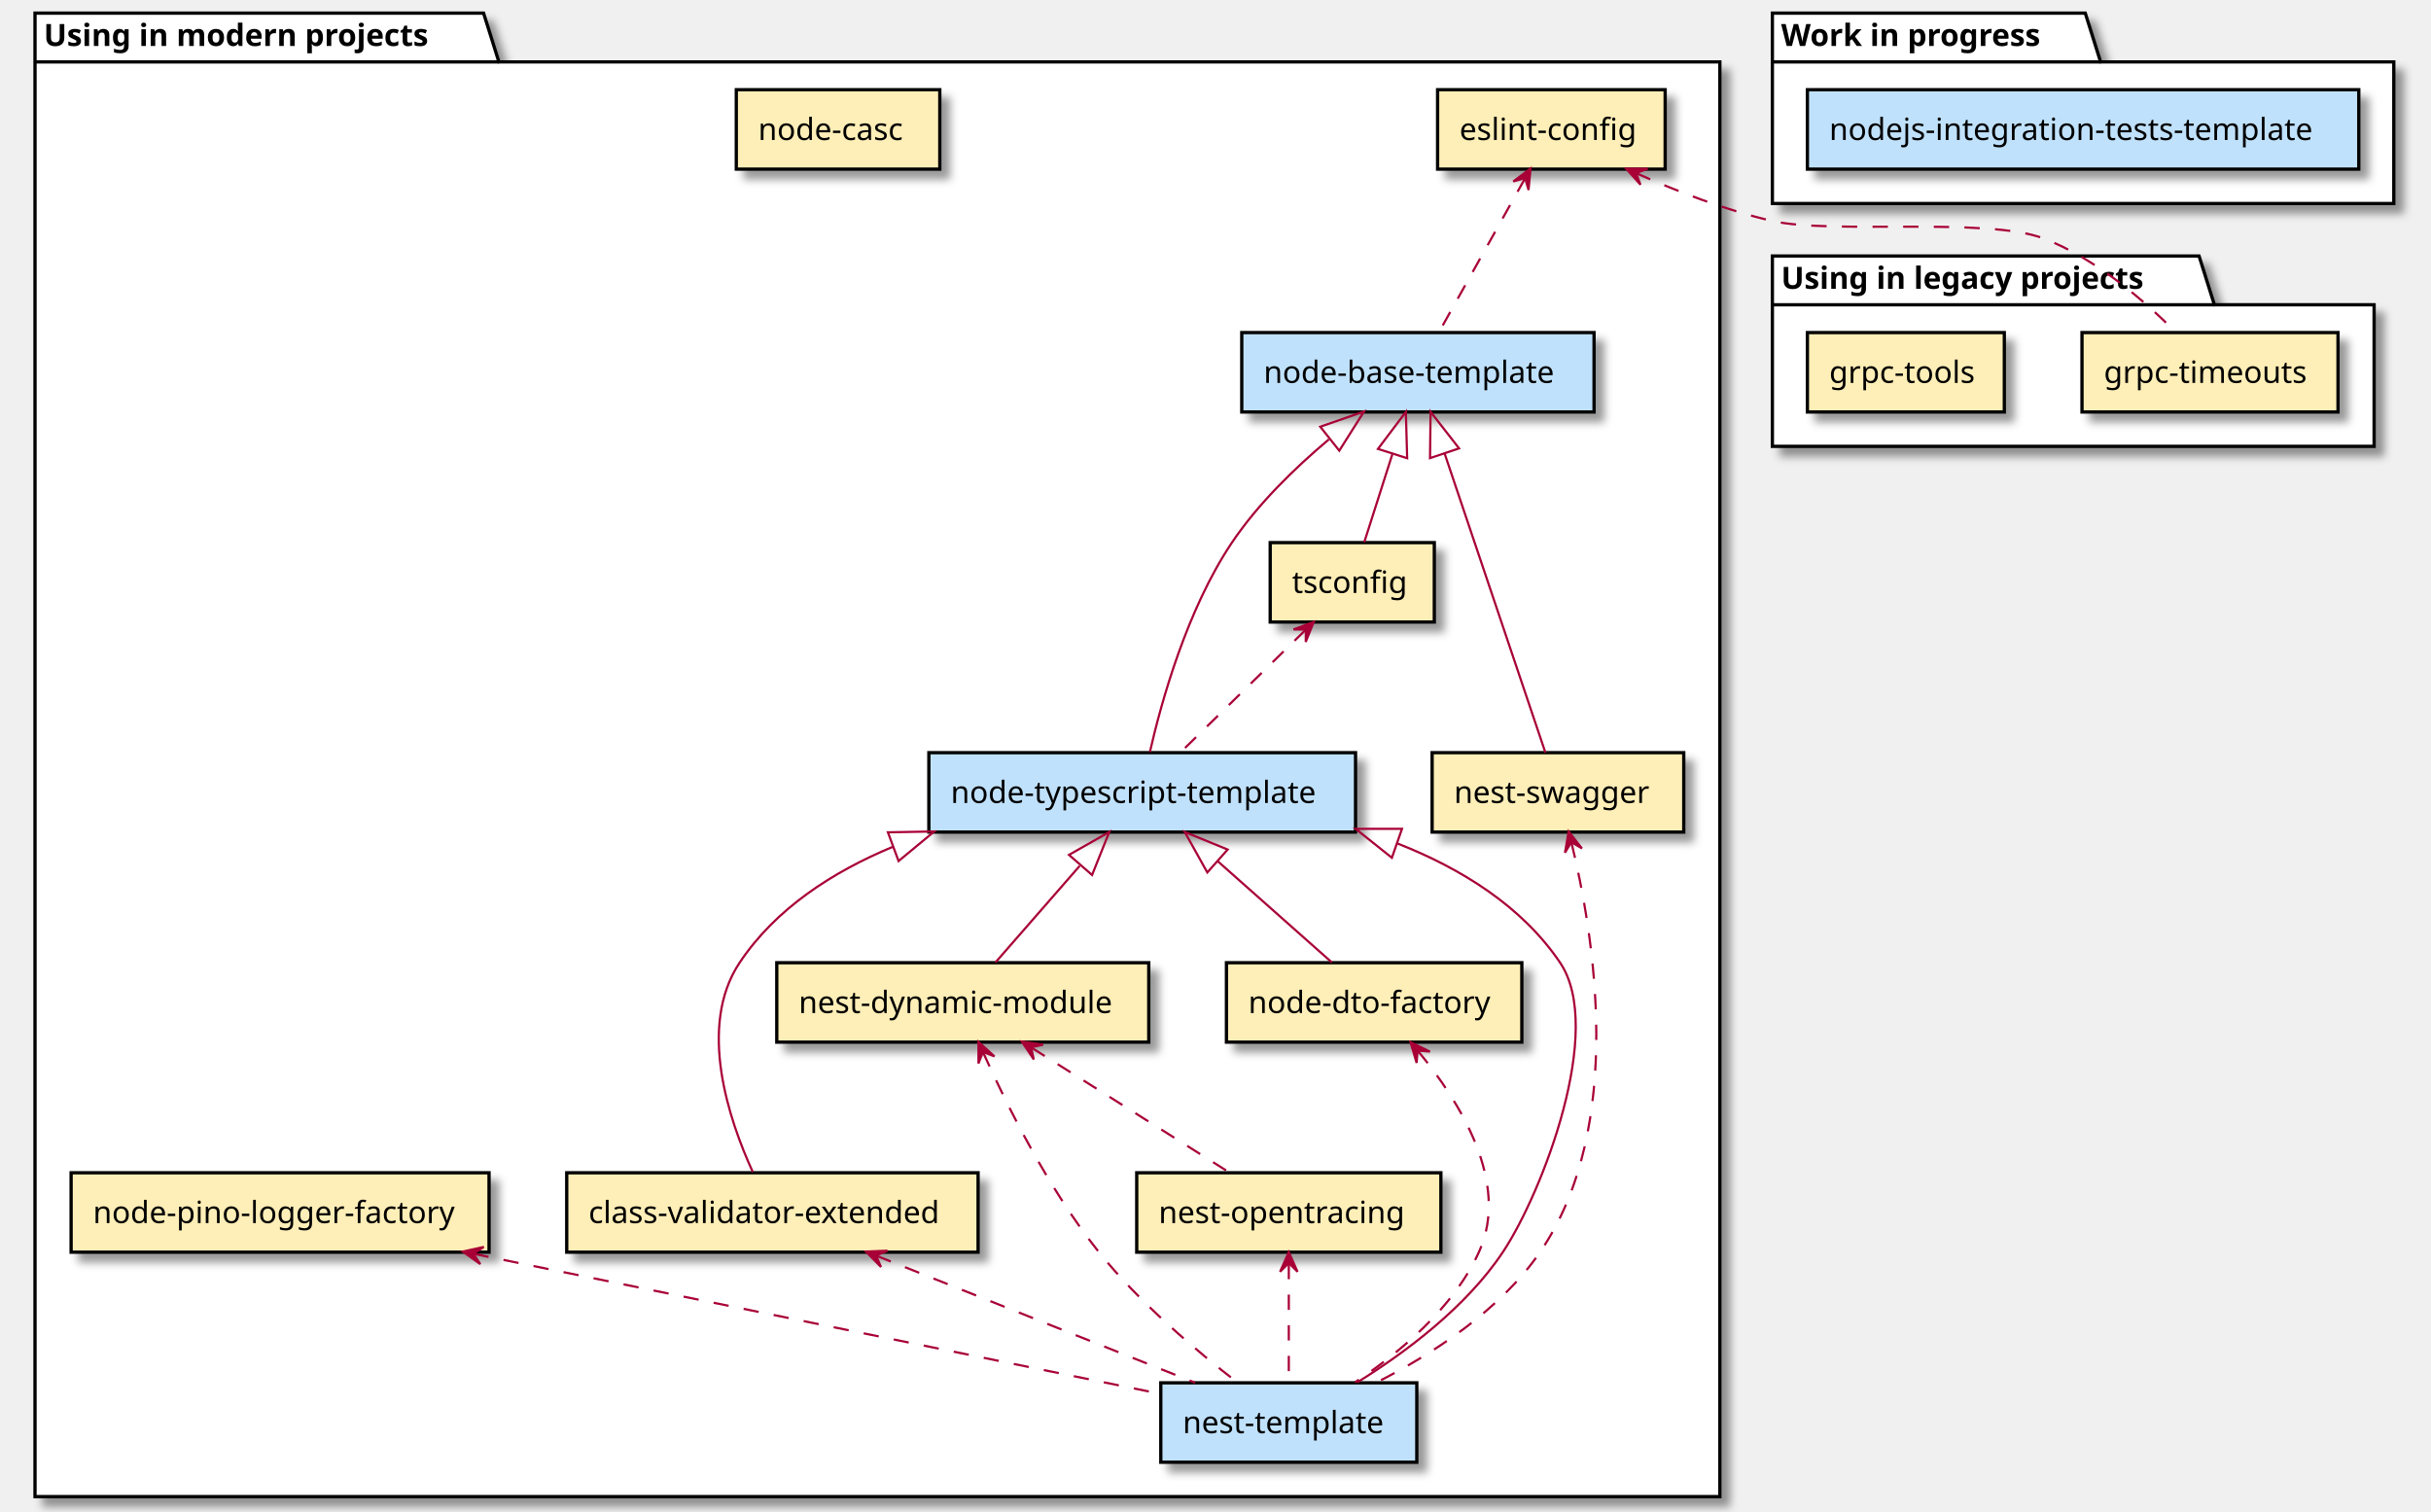
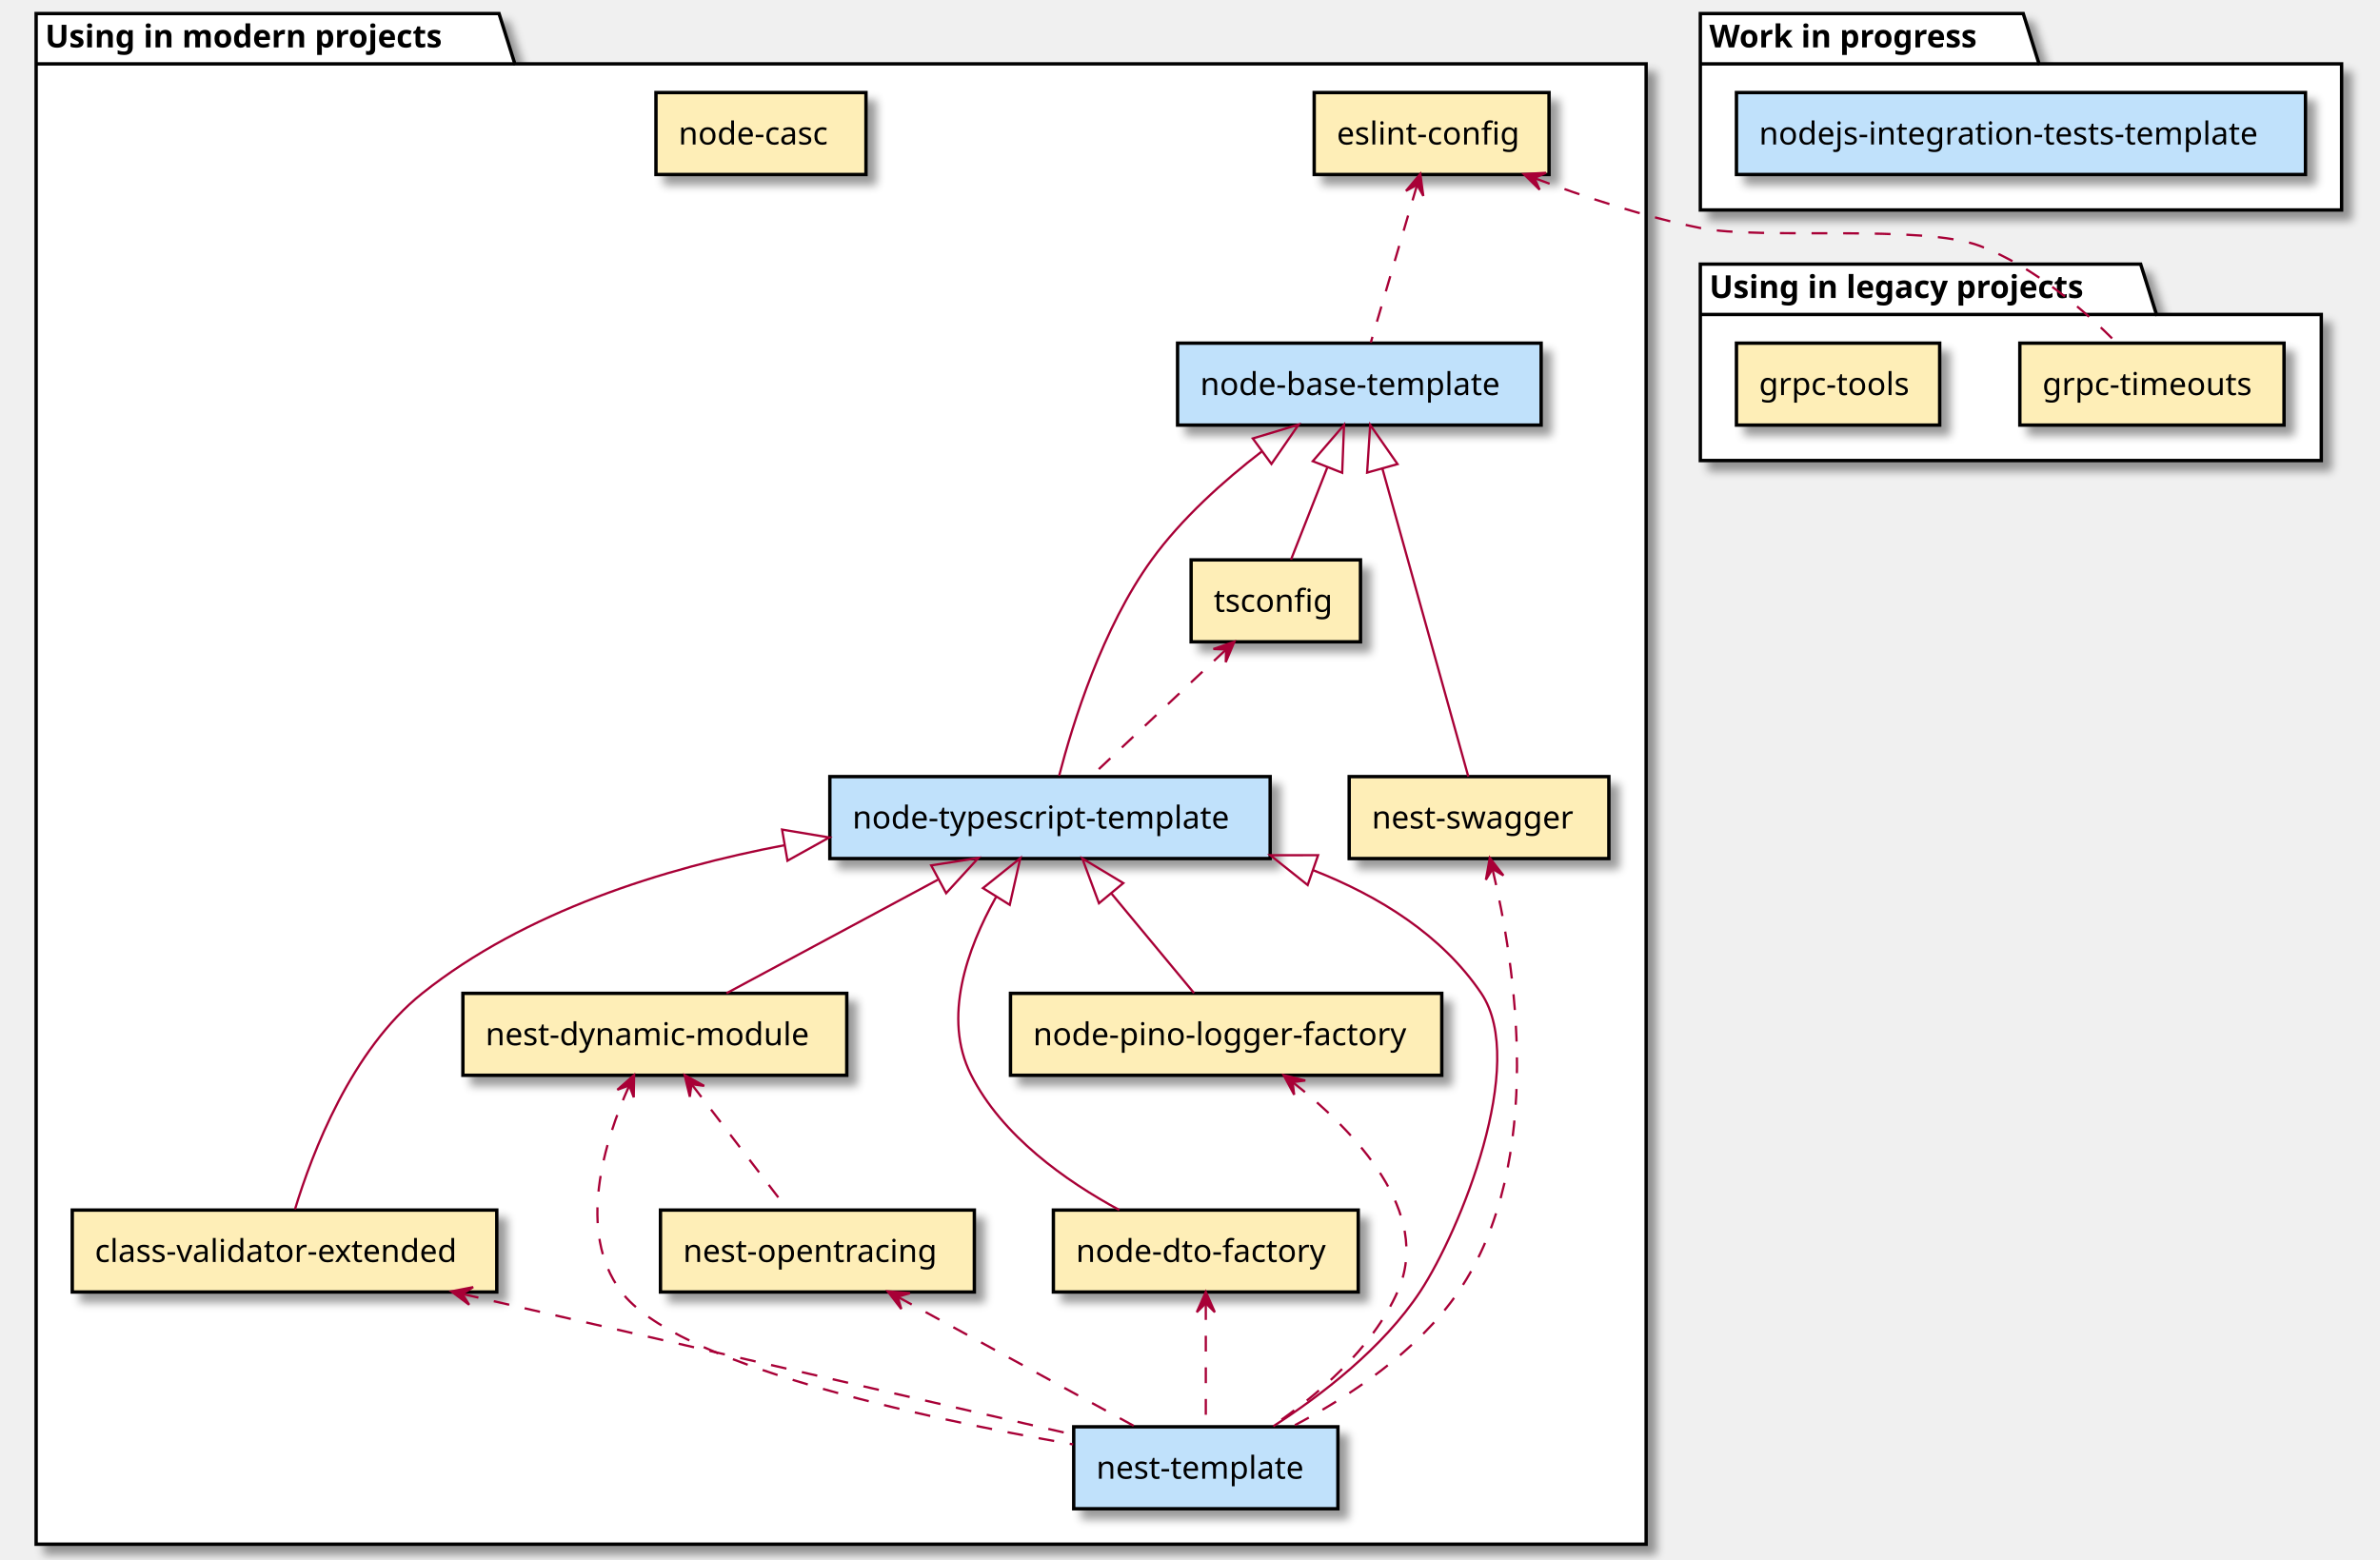
- <svg xmlns="http://www.w3.org/2000/svg" xmlns:xlink="http://www.w3.org/1999/xlink" contentScriptType="application/ecmascript" contentStyleType="text/css" height="691px" preserveAspectRatio="none" style="width:1111px;height:691px;background:#FFFFFF;" version="1.1" viewBox="0 0 1111 691" width="1111px" zoomAndPan="magnify">
+ <svg xmlns="http://www.w3.org/2000/svg" xmlns:xlink="http://www.w3.org/1999/xlink" contentScriptType="application/ecmascript" contentStyleType="text/css" height="691px" preserveAspectRatio="none" style="width:1054px;height:691px;background:#FFFFFF;" version="1.1" viewBox="0 0 1054 691" width="1054px" zoomAndPan="magnify">
  <defs>
-     <filter height="300%" id="f7xqy8fefcva9" width="300%" x="-1" y="-1">
+     <filter height="300%" id="f2okz75fijhr" width="300%" x="-1" y="-1">
      <feGaussianBlur result="blurOut" stdDeviation="2.0" />
      <feColorMatrix in="blurOut" result="blurOut2" type="matrix" values="0 0 0 0 0 0 0 0 0 0 0 0 0 0 0 0 0 0 .4 0" />
      <feOffset dx="4.0" dy="4.0" in="blurOut2" result="blurOut3" />
      <feBlend in="SourceGraphic" in2="blurOut3" mode="normal" />
    </filter>
  </defs>
  <g>
-     <polygon fill="#FFFFFF" filter="url(#f7xqy8fefcva9)" points="16,6,221,6,228,28.297,786,28.297,786,684,16,684,16,6" style="stroke:#000000;stroke-width:1.5;" />
+     <polygon fill="#FFFFFF" filter="url(#f2okz75fijhr)" points="16,6,221,6,228,28.297,729,28.297,729,684,16,684,16,6" style="stroke:#000000;stroke-width:1.5;" />
    <line style="stroke:#000000;stroke-width:1.5;" x1="16" x2="228" y1="28.297" y2="28.297" />
    <text fill="#000000" font-family="sans-serif" font-size="14" font-weight="bold" lengthAdjust="spacing" textLength="199" x="20" y="20.995">Using in modern projects</text>
-     <polygon fill="#FFFFFF" filter="url(#f7xqy8fefcva9)" points="810,6,953,6,960,28.297,1094,28.297,1094,93,810,93,810,6" style="stroke:#000000;stroke-width:1.5;" />
-     <line style="stroke:#000000;stroke-width:1.5;" x1="810" x2="960" y1="28.297" y2="28.297" />
-     <text fill="#000000" font-family="sans-serif" font-size="14" font-weight="bold" lengthAdjust="spacing" textLength="137" x="814" y="20.995">Work in progress</text>
-     <polygon fill="#FFFFFF" filter="url(#f7xqy8fefcva9)" points="810,117,1005,117,1012,139.297,1085,139.297,1085,204,810,204,810,117" style="stroke:#000000;stroke-width:1.5;" />
-     <line style="stroke:#000000;stroke-width:1.5;" x1="810" x2="1012" y1="139.297" y2="139.297" />
-     <text fill="#000000" font-family="sans-serif" font-size="14" font-weight="bold" lengthAdjust="spacing" textLength="189" x="814" y="131.995">Using in legacy projects</text>
+     <polygon fill="#FFFFFF" filter="url(#f2okz75fijhr)" points="753,6,896,6,903,28.297,1037,28.297,1037,93,753,93,753,6" style="stroke:#000000;stroke-width:1.5;" />
+     <line style="stroke:#000000;stroke-width:1.5;" x1="753" x2="903" y1="28.297" y2="28.297" />
+     <text fill="#000000" font-family="sans-serif" font-size="14" font-weight="bold" lengthAdjust="spacing" textLength="137" x="757" y="20.995">Work in progress</text>
+     <polygon fill="#FFFFFF" filter="url(#f2okz75fijhr)" points="753,117,948,117,955,139.297,1028,139.297,1028,204,753,204,753,117" style="stroke:#000000;stroke-width:1.5;" />
+     <line style="stroke:#000000;stroke-width:1.5;" x1="753" x2="955" y1="139.297" y2="139.297" />
+     <text fill="#000000" font-family="sans-serif" font-size="14" font-weight="bold" lengthAdjust="spacing" textLength="189" x="757" y="131.995">Using in legacy projects</text>
    <a href="https://github.com/Byndyusoft/nest-template" target="_blank" title="https://github.com/Byndyusoft/nest-template" xlink:actuate="onRequest" xlink:href="https://github.com/Byndyusoft/nest-template" xlink:show="new" xlink:title="https://github.com/Byndyusoft/nest-template" xlink:type="simple">
-       <rect fill="#C0E1FB" filter="url(#f7xqy8fefcva9)" height="36.297" style="stroke:#000000;stroke-width:1.5;" width="117" x="530.5" y="632" />
-       <text fill="#000000" font-family="sans-serif" font-size="14" lengthAdjust="spacing" textLength="97" x="540.5" y="654.995">nest-template</text>
+       <rect fill="#C0E1FB" filter="url(#f2okz75fijhr)" height="36.297" style="stroke:#000000;stroke-width:1.5;" width="117" x="475.5" y="632" />
+       <text fill="#000000" font-family="sans-serif" font-size="14" lengthAdjust="spacing" textLength="97" x="485.5" y="654.995">nest-template</text>
    </a>
    <a href="https://github.com/Byndyusoft/node-base-template" target="_blank" title="https://github.com/Byndyusoft/node-base-template" xlink:actuate="onRequest" xlink:href="https://github.com/Byndyusoft/node-base-template" xlink:show="new" xlink:title="https://github.com/Byndyusoft/node-base-template" xlink:type="simple">
-       <rect fill="#C0E1FB" filter="url(#f7xqy8fefcva9)" height="36.297" style="stroke:#000000;stroke-width:1.5;" width="161" x="567.5" y="152" />
-       <text fill="#000000" font-family="sans-serif" font-size="14" lengthAdjust="spacing" textLength="141" x="577.5" y="174.995">node-base-template</text>
+       <rect fill="#C0E1FB" filter="url(#f2okz75fijhr)" height="36.297" style="stroke:#000000;stroke-width:1.5;" width="161" x="521.5" y="152" />
+       <text fill="#000000" font-family="sans-serif" font-size="14" lengthAdjust="spacing" textLength="141" x="531.5" y="174.995">node-base-template</text>
    </a>
    <a href="https://github.com/Byndyusoft/node-typescript-template" target="_blank" title="https://github.com/Byndyusoft/node-typescript-template" xlink:actuate="onRequest" xlink:href="https://github.com/Byndyusoft/node-typescript-template" xlink:show="new" xlink:title="https://github.com/Byndyusoft/node-typescript-template" xlink:type="simple">
-       <rect fill="#C0E1FB" filter="url(#f7xqy8fefcva9)" height="36.297" style="stroke:#000000;stroke-width:1.5;" width="195" x="424.5" y="344" />
-       <text fill="#000000" font-family="sans-serif" font-size="14" lengthAdjust="spacing" textLength="175" x="434.5" y="366.995">node-typescript-template</text>
+       <rect fill="#C0E1FB" filter="url(#f2okz75fijhr)" height="36.297" style="stroke:#000000;stroke-width:1.5;" width="195" x="367.5" y="344" />
+       <text fill="#000000" font-family="sans-serif" font-size="14" lengthAdjust="spacing" textLength="175" x="377.5" y="366.995">node-typescript-template</text>
    </a>
    <a href="https://github.com/Byndyusoft/class-validator-extended" target="_blank" title="https://github.com/Byndyusoft/class-validator-extended" xlink:actuate="onRequest" xlink:href="https://github.com/Byndyusoft/class-validator-extended" xlink:show="new" xlink:title="https://github.com/Byndyusoft/class-validator-extended" xlink:type="simple">
-       <rect fill="#FEEEB7" filter="url(#f7xqy8fefcva9)" height="36.297" style="stroke:#000000;stroke-width:1.5;" width="188" x="259" y="536" />
-       <text fill="#000000" font-family="sans-serif" font-size="14" lengthAdjust="spacing" textLength="168" x="269" y="558.995">class-validator-extended</text>
+       <rect fill="#FEEEB7" filter="url(#f2okz75fijhr)" height="36.297" style="stroke:#000000;stroke-width:1.5;" width="188" x="32" y="536" />
+       <text fill="#000000" font-family="sans-serif" font-size="14" lengthAdjust="spacing" textLength="168" x="42" y="558.995">class-validator-extended</text>
    </a>
    <a href="https://github.com/Byndyusoft/eslint-config" target="_blank" title="https://github.com/Byndyusoft/eslint-config" xlink:actuate="onRequest" xlink:href="https://github.com/Byndyusoft/eslint-config" xlink:show="new" xlink:title="https://github.com/Byndyusoft/eslint-config" xlink:type="simple">
-       <rect fill="#FEEEB7" filter="url(#f7xqy8fefcva9)" height="36.297" style="stroke:#000000;stroke-width:1.5;" width="104" x="657" y="41" />
-       <text fill="#000000" font-family="sans-serif" font-size="14" lengthAdjust="spacing" textLength="84" x="667" y="63.995">eslint-config</text>
+       <rect fill="#FEEEB7" filter="url(#f2okz75fijhr)" height="36.297" style="stroke:#000000;stroke-width:1.5;" width="104" x="582" y="41" />
+       <text fill="#000000" font-family="sans-serif" font-size="14" lengthAdjust="spacing" textLength="84" x="592" y="63.995">eslint-config</text>
    </a>
    <a href="https://github.com/Byndyusoft/nest-dynamic-module" target="_blank" title="https://github.com/Byndyusoft/nest-dynamic-module" xlink:actuate="onRequest" xlink:href="https://github.com/Byndyusoft/nest-dynamic-module" xlink:show="new" xlink:title="https://github.com/Byndyusoft/nest-dynamic-module" xlink:type="simple">
-       <rect fill="#FEEEB7" filter="url(#f7xqy8fefcva9)" height="36.297" style="stroke:#000000;stroke-width:1.5;" width="170" x="355" y="440" />
-       <text fill="#000000" font-family="sans-serif" font-size="14" lengthAdjust="spacing" textLength="150" x="365" y="462.995">nest-dynamic-module</text>
+       <rect fill="#FEEEB7" filter="url(#f2okz75fijhr)" height="36.297" style="stroke:#000000;stroke-width:1.5;" width="170" x="205" y="440" />
+       <text fill="#000000" font-family="sans-serif" font-size="14" lengthAdjust="spacing" textLength="150" x="215" y="462.995">nest-dynamic-module</text>
    </a>
    <a href="https://github.com/Byndyusoft/nest-opentracing" target="_blank" title="https://github.com/Byndyusoft/nest-opentracing" xlink:actuate="onRequest" xlink:href="https://github.com/Byndyusoft/nest-opentracing" xlink:show="new" xlink:title="https://github.com/Byndyusoft/nest-opentracing" xlink:type="simple">
-       <rect fill="#FEEEB7" filter="url(#f7xqy8fefcva9)" height="36.297" style="stroke:#000000;stroke-width:1.5;" width="139" x="519.5" y="536" />
-       <text fill="#000000" font-family="sans-serif" font-size="14" lengthAdjust="spacing" textLength="119" x="529.5" y="558.995">nest-opentracing</text>
+       <rect fill="#FEEEB7" filter="url(#f2okz75fijhr)" height="36.297" style="stroke:#000000;stroke-width:1.5;" width="139" x="292.5" y="536" />
+       <text fill="#000000" font-family="sans-serif" font-size="14" lengthAdjust="spacing" textLength="119" x="302.5" y="558.995">nest-opentracing</text>
    </a>
    <a href="https://github.com/Byndyusoft/nest-swagger" target="_blank" title="https://github.com/Byndyusoft/nest-swagger" xlink:actuate="onRequest" xlink:href="https://github.com/Byndyusoft/nest-swagger" xlink:show="new" xlink:title="https://github.com/Byndyusoft/nest-swagger" xlink:type="simple">
-       <rect fill="#FEEEB7" filter="url(#f7xqy8fefcva9)" height="36.297" style="stroke:#000000;stroke-width:1.5;" width="115" x="654.5" y="344" />
-       <text fill="#000000" font-family="sans-serif" font-size="14" lengthAdjust="spacing" textLength="95" x="664.5" y="366.995">nest-swagger</text>
+       <rect fill="#FEEEB7" filter="url(#f2okz75fijhr)" height="36.297" style="stroke:#000000;stroke-width:1.5;" width="115" x="597.5" y="344" />
+       <text fill="#000000" font-family="sans-serif" font-size="14" lengthAdjust="spacing" textLength="95" x="607.5" y="366.995">nest-swagger</text>
    </a>
    <a href="https://github.com/Byndyusoft/node-casc" target="_blank" title="https://github.com/Byndyusoft/node-casc" xlink:actuate="onRequest" xlink:href="https://github.com/Byndyusoft/node-casc" xlink:show="new" xlink:title="https://github.com/Byndyusoft/node-casc" xlink:type="simple">
-       <rect fill="#FEEEB7" filter="url(#f7xqy8fefcva9)" height="36.297" style="stroke:#000000;stroke-width:1.5;" width="93" x="336.5" y="41" />
-       <text fill="#000000" font-family="sans-serif" font-size="14" lengthAdjust="spacing" textLength="73" x="346.5" y="63.995">node-casc</text>
+       <rect fill="#FEEEB7" filter="url(#f2okz75fijhr)" height="36.297" style="stroke:#000000;stroke-width:1.5;" width="93" x="290.5" y="41" />
+       <text fill="#000000" font-family="sans-serif" font-size="14" lengthAdjust="spacing" textLength="73" x="300.5" y="63.995">node-casc</text>
    </a>
    <a href="https://github.com/Byndyusoft/node-dto-factory" target="_blank" title="https://github.com/Byndyusoft/node-dto-factory" xlink:actuate="onRequest" xlink:href="https://github.com/Byndyusoft/node-dto-factory" xlink:show="new" xlink:title="https://github.com/Byndyusoft/node-dto-factory" xlink:type="simple">
-       <rect fill="#FEEEB7" filter="url(#f7xqy8fefcva9)" height="36.297" style="stroke:#000000;stroke-width:1.5;" width="135" x="560.5" y="440" />
-       <text fill="#000000" font-family="sans-serif" font-size="14" lengthAdjust="spacing" textLength="115" x="570.5" y="462.995">node-dto-factory</text>
+       <rect fill="#FEEEB7" filter="url(#f2okz75fijhr)" height="36.297" style="stroke:#000000;stroke-width:1.5;" width="135" x="466.5" y="536" />
+       <text fill="#000000" font-family="sans-serif" font-size="14" lengthAdjust="spacing" textLength="115" x="476.5" y="558.995">node-dto-factory</text>
    </a>
    <a href="https://github.com/Byndyusoft/node-pino-logger-factory" target="_blank" title="https://github.com/Byndyusoft/node-pino-logger-factory" xlink:actuate="onRequest" xlink:href="https://github.com/Byndyusoft/node-pino-logger-factory" xlink:show="new" xlink:title="https://github.com/Byndyusoft/node-pino-logger-factory" xlink:type="simple">
-       <rect fill="#FEEEB7" filter="url(#f7xqy8fefcva9)" height="36.297" style="stroke:#000000;stroke-width:1.5;" width="191" x="32.5" y="536" />
-       <text fill="#000000" font-family="sans-serif" font-size="14" lengthAdjust="spacing" textLength="171" x="42.5" y="558.995">node-pino-logger-factory</text>
+       <rect fill="#FEEEB7" filter="url(#f2okz75fijhr)" height="36.297" style="stroke:#000000;stroke-width:1.5;" width="191" x="447.5" y="440" />
+       <text fill="#000000" font-family="sans-serif" font-size="14" lengthAdjust="spacing" textLength="171" x="457.5" y="462.995">node-pino-logger-factory</text>
    </a>
    <a href="https://github.com/Byndyusoft/tsconfig" target="_blank" title="https://github.com/Byndyusoft/tsconfig" xlink:actuate="onRequest" xlink:href="https://github.com/Byndyusoft/tsconfig" xlink:show="new" xlink:title="https://github.com/Byndyusoft/tsconfig" xlink:type="simple">
-       <rect fill="#FEEEB7" filter="url(#f7xqy8fefcva9)" height="36.297" style="stroke:#000000;stroke-width:1.5;" width="75" x="580.5" y="248" />
-       <text fill="#000000" font-family="sans-serif" font-size="14" lengthAdjust="spacing" textLength="55" x="590.5" y="270.995">tsconfig</text>
+       <rect fill="#FEEEB7" filter="url(#f2okz75fijhr)" height="36.297" style="stroke:#000000;stroke-width:1.5;" width="75" x="527.5" y="248" />
+       <text fill="#000000" font-family="sans-serif" font-size="14" lengthAdjust="spacing" textLength="55" x="537.5" y="270.995">tsconfig</text>
    </a>
    <a href="https://github.com/Byndyusoft/nodejs-integration-tests-template" target="_blank" title="https://github.com/Byndyusoft/nodejs-integration-tests-template" xlink:actuate="onRequest" xlink:href="https://github.com/Byndyusoft/nodejs-integration-tests-template" xlink:show="new" xlink:title="https://github.com/Byndyusoft/nodejs-integration-tests-template" xlink:type="simple">
-       <rect fill="#C0E1FB" filter="url(#f7xqy8fefcva9)" height="36.297" style="stroke:#000000;stroke-width:1.5;" width="252" x="826" y="41" />
-       <text fill="#000000" font-family="sans-serif" font-size="14" lengthAdjust="spacing" textLength="232" x="836" y="63.995">nodejs-integration-tests-template</text>
+       <rect fill="#C0E1FB" filter="url(#f2okz75fijhr)" height="36.297" style="stroke:#000000;stroke-width:1.5;" width="252" x="769" y="41" />
+       <text fill="#000000" font-family="sans-serif" font-size="14" lengthAdjust="spacing" textLength="232" x="779" y="63.995">nodejs-integration-tests-template</text>
    </a>
    <a href="https://github.com/Byndyusoft/grpc-timeouts" target="_blank" title="https://github.com/Byndyusoft/grpc-timeouts" xlink:actuate="onRequest" xlink:href="https://github.com/Byndyusoft/grpc-timeouts" xlink:show="new" xlink:title="https://github.com/Byndyusoft/grpc-timeouts" xlink:type="simple">
-       <rect fill="#FEEEB7" filter="url(#f7xqy8fefcva9)" height="36.297" style="stroke:#000000;stroke-width:1.5;" width="117" x="951.5" y="152" />
-       <text fill="#000000" font-family="sans-serif" font-size="14" lengthAdjust="spacing" textLength="97" x="961.5" y="174.995">grpc-timeouts</text>
+       <rect fill="#FEEEB7" filter="url(#f2okz75fijhr)" height="36.297" style="stroke:#000000;stroke-width:1.5;" width="117" x="894.5" y="152" />
+       <text fill="#000000" font-family="sans-serif" font-size="14" lengthAdjust="spacing" textLength="97" x="904.5" y="174.995">grpc-timeouts</text>
    </a>
    <a href="https://github.com/Byndyusoft/grpc-tools" target="_blank" title="https://github.com/Byndyusoft/grpc-tools" xlink:actuate="onRequest" xlink:href="https://github.com/Byndyusoft/grpc-tools" xlink:show="new" xlink:title="https://github.com/Byndyusoft/grpc-tools" xlink:type="simple">
-       <rect fill="#FEEEB7" filter="url(#f7xqy8fefcva9)" height="36.297" style="stroke:#000000;stroke-width:1.5;" width="90" x="826" y="152" />
-       <text fill="#000000" font-family="sans-serif" font-size="14" lengthAdjust="spacing" textLength="70" x="836" y="174.995">grpc-tools</text>
+       <rect fill="#FEEEB7" filter="url(#f2okz75fijhr)" height="36.297" style="stroke:#000000;stroke-width:1.5;" width="90" x="769" y="152" />
+       <text fill="#000000" font-family="sans-serif" font-size="14" lengthAdjust="spacing" textLength="70" x="779" y="174.995">grpc-tools</text>
    </a>
-     <path d="M638.7,385.52 C667.73,396.93 695.52,414.11 713,440 C733.56,470.46 704.96,544.86 687,572 C670.16,597.44 642.14,618.22 620.37,631.75 " fill="none" id="node-typescript-template-backto-nest-template" style="stroke:#A80036;stroke-width:1.0;" />
-     <polygon fill="none" points="636.11,392.03,619.54,378.82,640.73,378.81,636.11,392.03" style="stroke:#A80036;stroke-width:1.0;" />
-     <path d="M400.58,573.95 C443.18,590.92 505.1,615.58 546.18,631.95 " fill="none" id="class-validator-extended-backto-nest-template" style="stroke:#A80036;stroke-width:1.0;stroke-dasharray:7.0,7.0;" />
-     <polygon fill="#A80036" points="395.74,572.02,402.629,579.058,400.387,573.865,405.581,571.622,395.74,572.02" style="stroke:#A80036;stroke-width:1.0;" />
-     <path d="M449.33,481.05 C460.02,504.87 479.05,543.27 502,572 C520.63,595.32 546.8,617.41 565.56,631.9 " fill="none" id="nest-dynamic-module-backto-nest-template" style="stroke:#A80036;stroke-width:1.0;stroke-dasharray:7.0,7.0;" />
-     <polygon fill="#A80036" points="447.18,476.19,447.174,486.039,449.208,480.76,454.487,482.794,447.18,476.19" style="stroke:#A80036;stroke-width:1.0;" />
-     <path d="M589,577.66 C589,594.34 589,616.66 589,631.87 " fill="none" id="nest-opentracing-backto-nest-template" style="stroke:#A80036;stroke-width:1.0;stroke-dasharray:7.0,7.0;" />
-     <polygon fill="#A80036" points="589,572.24,585,581.24,589,577.24,593,581.24,589,572.24" style="stroke:#A80036;stroke-width:1.0;" />
-     <path d="M718.2,385.23 C728.22,426.18 743.13,514.56 704,572 C685.6,599.01 654.29,619.05 628.99,631.91 " fill="none" id="nest-swagger-backto-nest-template" style="stroke:#A80036;stroke-width:1.0;stroke-dasharray:7.0,7.0;" />
-     <polygon fill="#A80036" points="716.89,380.01,715.219,389.716,718.116,384.857,722.975,387.754,716.89,380.01" style="stroke:#A80036;stroke-width:1.0;" />
-     <path d="M648.1,480.42 C666.95,503.23 690.25,540.35 676,572 C664.4,597.75 639.47,618.36 619.26,631.76 " fill="none" id="node-dto-factory-backto-nest-template" style="stroke:#A80036;stroke-width:1.0;stroke-dasharray:7.0,7.0;" />
-     <polygon fill="#A80036" points="644.64,476.33,647.402,485.784,647.87,480.146,653.508,480.615,644.64,476.33" style="stroke:#A80036;stroke-width:1.0;" />
-     <path d="M216.39,573.02 C308.7,591.85 450.88,620.84 530.26,637.02 " fill="none" id="node-pino-logger-factory-backto-nest-template" style="stroke:#A80036;stroke-width:1.0;stroke-dasharray:7.0,7.0;" />
-     <polygon fill="#A80036" points="211.48,572.02,219.498,577.739,216.379,573.02,221.098,569.9,211.48,572.02" style="stroke:#A80036;stroke-width:1.0;" />
-     <path d="M696.96,81.52 C685.45,102.09 668.31,132.7 657.67,151.73 " fill="none" id="eslint-config-backto-node-base-template" style="stroke:#A80036;stroke-width:1.0;stroke-dasharray:7.0,7.0;" />
-     <polygon fill="#A80036" points="699.47,77.03,691.58,82.924,697.025,81.391,698.558,86.837,699.47,77.03" style="stroke:#A80036;stroke-width:1.0;" />
-     <path d="M607.3,200.83 C591.75,213.89 574.9,230.28 563,248 C542.52,278.49 530.82,320.47 525.51,343.72 " fill="none" id="node-base-template-backto-node-typescript-template" style="stroke:#A80036;stroke-width:1.0;" />
-     <polygon fill="none" points="603.37,195.02,623.38,188.07,612.07,205.98,603.37,195.02" style="stroke:#A80036;stroke-width:1.0;" />
-     <path d="M596.61,287.94 C579.42,304.78 555.56,328.14 539.5,343.87 " fill="none" id="tsconfig-backto-node-typescript-template" style="stroke:#A80036;stroke-width:1.0;stroke-dasharray:7.0,7.0;" />
-     <polygon fill="#A80036" points="600.39,284.24,591.155,287.664,596.812,287.732,596.743,293.389,600.39,284.24" style="stroke:#A80036;stroke-width:1.0;" />
-     <path d="M407.9,387.08 C380.51,398.49 354.45,415.29 338,440 C318.59,469.16 333.19,512.02 344.05,535.69 " fill="none" id="node-typescript-template-backto-class-validator-extended" style="stroke:#A80036;stroke-width:1.0;" />
-     <polygon fill="none" points="405.79,380.4,426.98,380.01,410.66,393.53,405.79,380.4" style="stroke:#A80036;stroke-width:1.0;" />
-     <path d="M493.42,395.76 C480.46,410.62 465.67,427.57 454.94,439.87 " fill="none" id="node-typescript-template-backto-nest-dynamic-module" style="stroke:#A80036;stroke-width:1.0;" />
-     <polygon fill="none" points="488.54,390.71,506.96,380.24,499.09,399.91,488.54,390.71" style="stroke:#A80036;stroke-width:1.0;" />
-     <path d="M471.52,478.89 C498.36,495.82 536.5,519.88 561.97,535.95 " fill="none" id="nest-dynamic-module-backto-nest-opentracing" style="stroke:#A80036;stroke-width:1.0;stroke-dasharray:7.0,7.0;" />
-     <polygon fill="#A80036" points="466.98,476.02,472.452,484.209,471.207,478.69,476.725,477.445,466.98,476.02" style="stroke:#A80036;stroke-width:1.0;" />
-     <path d="M660.26,207.41 C674.08,248.44 695.96,313.38 706.27,343.98 " fill="none" id="node-base-template-backto-nest-swagger" style="stroke:#A80036;stroke-width:1.0;" />
-     <polygon fill="none" points="653.54,209.38,653.79,188.2,666.81,204.92,653.54,209.38" style="stroke:#A80036;stroke-width:1.0;" />
-     <path d="M556.53,393.62 C573.84,408.97 594.15,426.98 608.68,439.87 " fill="none" id="node-typescript-template-backto-node-dto-factory" style="stroke:#A80036;stroke-width:1.0;" />
-     <polygon fill="none" points="551.76,398.75,541.44,380.24,561.05,388.27,551.76,398.75" style="stroke:#A80036;stroke-width:1.0;" />
-     <path d="M636.31,207.64 C631.88,221.5 627.05,236.63 623.47,247.87 " fill="none" id="node-base-template-backto-tsconfig" style="stroke:#A80036;stroke-width:1.0;" />
-     <polygon fill="none" points="629.75,205.17,642.5,188.24,643.09,209.42,629.75,205.17" style="stroke:#A80036;stroke-width:1.0;" />
-     <path d="M747.75,79.14 C766.16,87.34 788.74,96.13 810,101 C836.92,107.16 908.22,99.11 934,109 C957.86,118.15 980.18,137.59 994.37,151.87 " fill="none" id="eslint-config-backto-grpc-timeouts" style="stroke:#A80036;stroke-width:1.0;stroke-dasharray:7.0,7.0;" />
-     <polygon fill="#A80036" points="743.16,77.07,749.726,84.411,747.72,79.122,753.009,77.116,743.16,77.07" style="stroke:#A80036;stroke-width:1.0;" />
+     <path d="M581.7,385.52 C610.73,396.93 638.52,414.11 656,440 C676.89,470.94 646.52,545.36 629,572 C612.43,597.19 585.01,618.12 563.88,631.77 " fill="none" id="node-typescript-template-backto-nest-template" style="stroke:#A80036;stroke-width:1.0;" />
+     <polygon fill="none" points="579.11,392.03,562.54,378.82,583.73,378.81,579.11,392.03" style="stroke:#A80036;stroke-width:1.0;" />
+     <path d="M205.04,573.21 C284.17,591.44 404.11,619.07 475.2,635.45 " fill="none" id="class-validator-extended-backto-nest-template" style="stroke:#A80036;stroke-width:1.0;stroke-dasharray:7.0,7.0;" />
+     <polygon fill="#A80036" points="199.89,572.02,207.772,577.926,204.764,573.135,209.555,570.128,199.89,572.02" style="stroke:#A80036;stroke-width:1.0;" />
+     <path d="M278.63,480.93 C267.62,505.55 255.25,545.53 275,572 C298.98,604.15 406.49,627.7 475.23,639.8 " fill="none" id="nest-dynamic-module-backto-nest-template" style="stroke:#A80036;stroke-width:1.0;stroke-dasharray:7.0,7.0;" />
+     <polygon fill="#A80036" points="280.8,476.21,273.393,482.701,278.702,480.748,280.654,486.058,280.8,476.21" style="stroke:#A80036;stroke-width:1.0;" />
+     <path d="M397.62,574.47 C428.64,591.42 473.16,615.75 502.79,631.95 " fill="none" id="nest-opentracing-backto-nest-template" style="stroke:#A80036;stroke-width:1.0;stroke-dasharray:7.0,7.0;" />
+     <polygon fill="#A80036" points="393.15,572.02,399.155,579.826,397.546,574.403,402.968,572.793,393.15,572.02" style="stroke:#A80036;stroke-width:1.0;" />
+     <path d="M661.03,385.22 C670.75,426.15 685.07,514.5 646,572 C627.83,598.74 597.03,618.91 572.32,631.89 " fill="none" id="nest-swagger-backto-nest-template" style="stroke:#A80036;stroke-width:1.0;stroke-dasharray:7.0,7.0;" />
+     <polygon fill="#A80036" points="659.76,380,658.035,389.697,660.959,384.854,665.802,387.778,659.76,380" style="stroke:#A80036;stroke-width:1.0;" />
+     <path d="M534,577.66 C534,594.34 534,616.66 534,631.87 " fill="none" id="node-dto-factory-backto-nest-template" style="stroke:#A80036;stroke-width:1.0;stroke-dasharray:7.0,7.0;" />
+     <polygon fill="#A80036" points="534,572.24,530,581.24,534,577.24,538,581.24,534,572.24" style="stroke:#A80036;stroke-width:1.0;" />
+     <path d="M572.48,479.34 C599.95,501.02 634.53,536.98 619,572 C607.62,597.67 582.99,618.42 563.16,631.88 " fill="none" id="node-pino-logger-factory-backto-nest-template" style="stroke:#A80036;stroke-width:1.0;stroke-dasharray:7.0,7.0;" />
+     <polygon fill="#A80036" points="568.48,476.25,573.141,484.926,572.431,479.314,578.043,478.604,568.48,476.25" style="stroke:#A80036;stroke-width:1.0;" />
+     <path d="M627.53,82.04 C621.49,102.6 612.61,132.86 607.07,151.73 " fill="none" id="eslint-config-backto-node-base-template" style="stroke:#A80036;stroke-width:1.0;stroke-dasharray:7.0,7.0;" />
+     <polygon fill="#A80036" points="629,77.03,622.64,84.55,627.6,81.83,630.32,86.79,629,77.03" style="stroke:#A80036;stroke-width:1.0;" />
+     <path d="M558.88,199.91 C541.88,213 523.28,229.65 510,248 C488.21,278.11 475.11,320.23 469.05,343.61 " fill="none" id="node-base-template-backto-node-typescript-template" style="stroke:#A80036;stroke-width:1.0;" />
+     <polygon fill="none" points="554.81,194.21,575.1,188.08,563.07,205.52,554.81,194.21" style="stroke:#A80036;stroke-width:1.0;" />
+     <path d="M542.72,287.94 C524.81,304.78 499.96,328.14 483.23,343.87 " fill="none" id="tsconfig-backto-node-typescript-template" style="stroke:#A80036;stroke-width:1.0;stroke-dasharray:7.0,7.0;" />
+     <polygon fill="#A80036" points="546.66,284.24,537.358,287.476,543.012,287.659,542.829,293.313,546.66,284.24" style="stroke:#A80036;stroke-width:1.0;" />
+     <path d="M347.54,374.36 C293.97,384.52 232.5,403.73 187,440 C155.62,465.01 138.21,510.72 130.64,535.65 " fill="none" id="node-typescript-template-backto-class-validator-extended" style="stroke:#A80036;stroke-width:1.0;" />
+     <polygon fill="none" points="346.35,367.46,367.25,370.95,348.73,381.25,346.35,367.46" style="stroke:#A80036;stroke-width:1.0;" />
+     <path d="M415.27,389.71 C385.22,405.85 347.83,425.94 321.75,439.95 " fill="none" id="node-typescript-template-backto-nest-dynamic-module" style="stroke:#A80036;stroke-width:1.0;" />
+     <polygon fill="none" points="412.38,383.32,433.31,380.02,419,395.65,412.38,383.32" style="stroke:#A80036;stroke-width:1.0;" />
+     <path d="M306.37,480.37 C319.24,497.17 336.93,520.27 348.88,535.87 " fill="none" id="nest-dynamic-module-backto-nest-opentracing" style="stroke:#A80036;stroke-width:1.0;stroke-dasharray:7.0,7.0;" />
+     <polygon fill="#A80036" points="303.21,476.24,305.487,485.822,306.242,480.216,311.848,480.971,303.21,476.24" style="stroke:#A80036;stroke-width:1.0;" />
+     <path d="M612.24,207.69 C623.68,248.73 641.74,313.45 650.25,343.98 " fill="none" id="node-base-template-backto-nest-swagger" style="stroke:#A80036;stroke-width:1.0;" />
+     <polygon fill="none" points="605.43,209.34,606.8,188.2,618.91,205.58,605.43,209.34" style="stroke:#A80036;stroke-width:1.0;" />
+     <path d="M441.06,397.4 C428.21,420.4 417.37,450.92 430,476 C443.7,503.19 472.03,523.16 495.67,535.95 " fill="none" id="node-typescript-template-backto-node-dto-factory" style="stroke:#A80036;stroke-width:1.0;" />
+     <polygon fill="none" points="435.31,393.39,451.85,380.14,447.18,400.81,435.31,393.39" style="stroke:#A80036;stroke-width:1.0;" />
+     <path d="M492.19,395.76 C504.52,410.62 518.58,427.57 528.78,439.87 " fill="none" id="node-typescript-template-backto-node-pino-logger-factory" style="stroke:#A80036;stroke-width:1.0;" />
+     <polygon fill="none" points="486.69,400.1,479.31,380.24,497.46,391.16,486.69,400.1" style="stroke:#A80036;stroke-width:1.0;" />
+     <path d="M587.77,207.15 C582.26,221.15 576.22,236.5 571.74,247.87 " fill="none" id="node-base-template-backto-tsconfig" style="stroke:#A80036;stroke-width:1.0;" />
+     <polygon fill="none" points="581.37,204.29,595.21,188.24,594.4,209.42,581.37,204.29" style="stroke:#A80036;stroke-width:1.0;" />
+     <path d="M679.69,78.95 C701.5,87.16 728.2,96.02 753,101 C780.07,106.43 851.22,99.11 877,109 C900.86,118.15 923.18,137.59 937.37,151.87 " fill="none" id="eslint-config-backto-grpc-timeouts" style="stroke:#A80036;stroke-width:1.0;stroke-dasharray:7.0,7.0;" />
+     <polygon fill="#A80036" points="674.83,77.1,681.834,84.024,679.507,78.868,684.663,76.541,674.83,77.1" style="stroke:#A80036;stroke-width:1.0;" />
  </g>
</svg>
